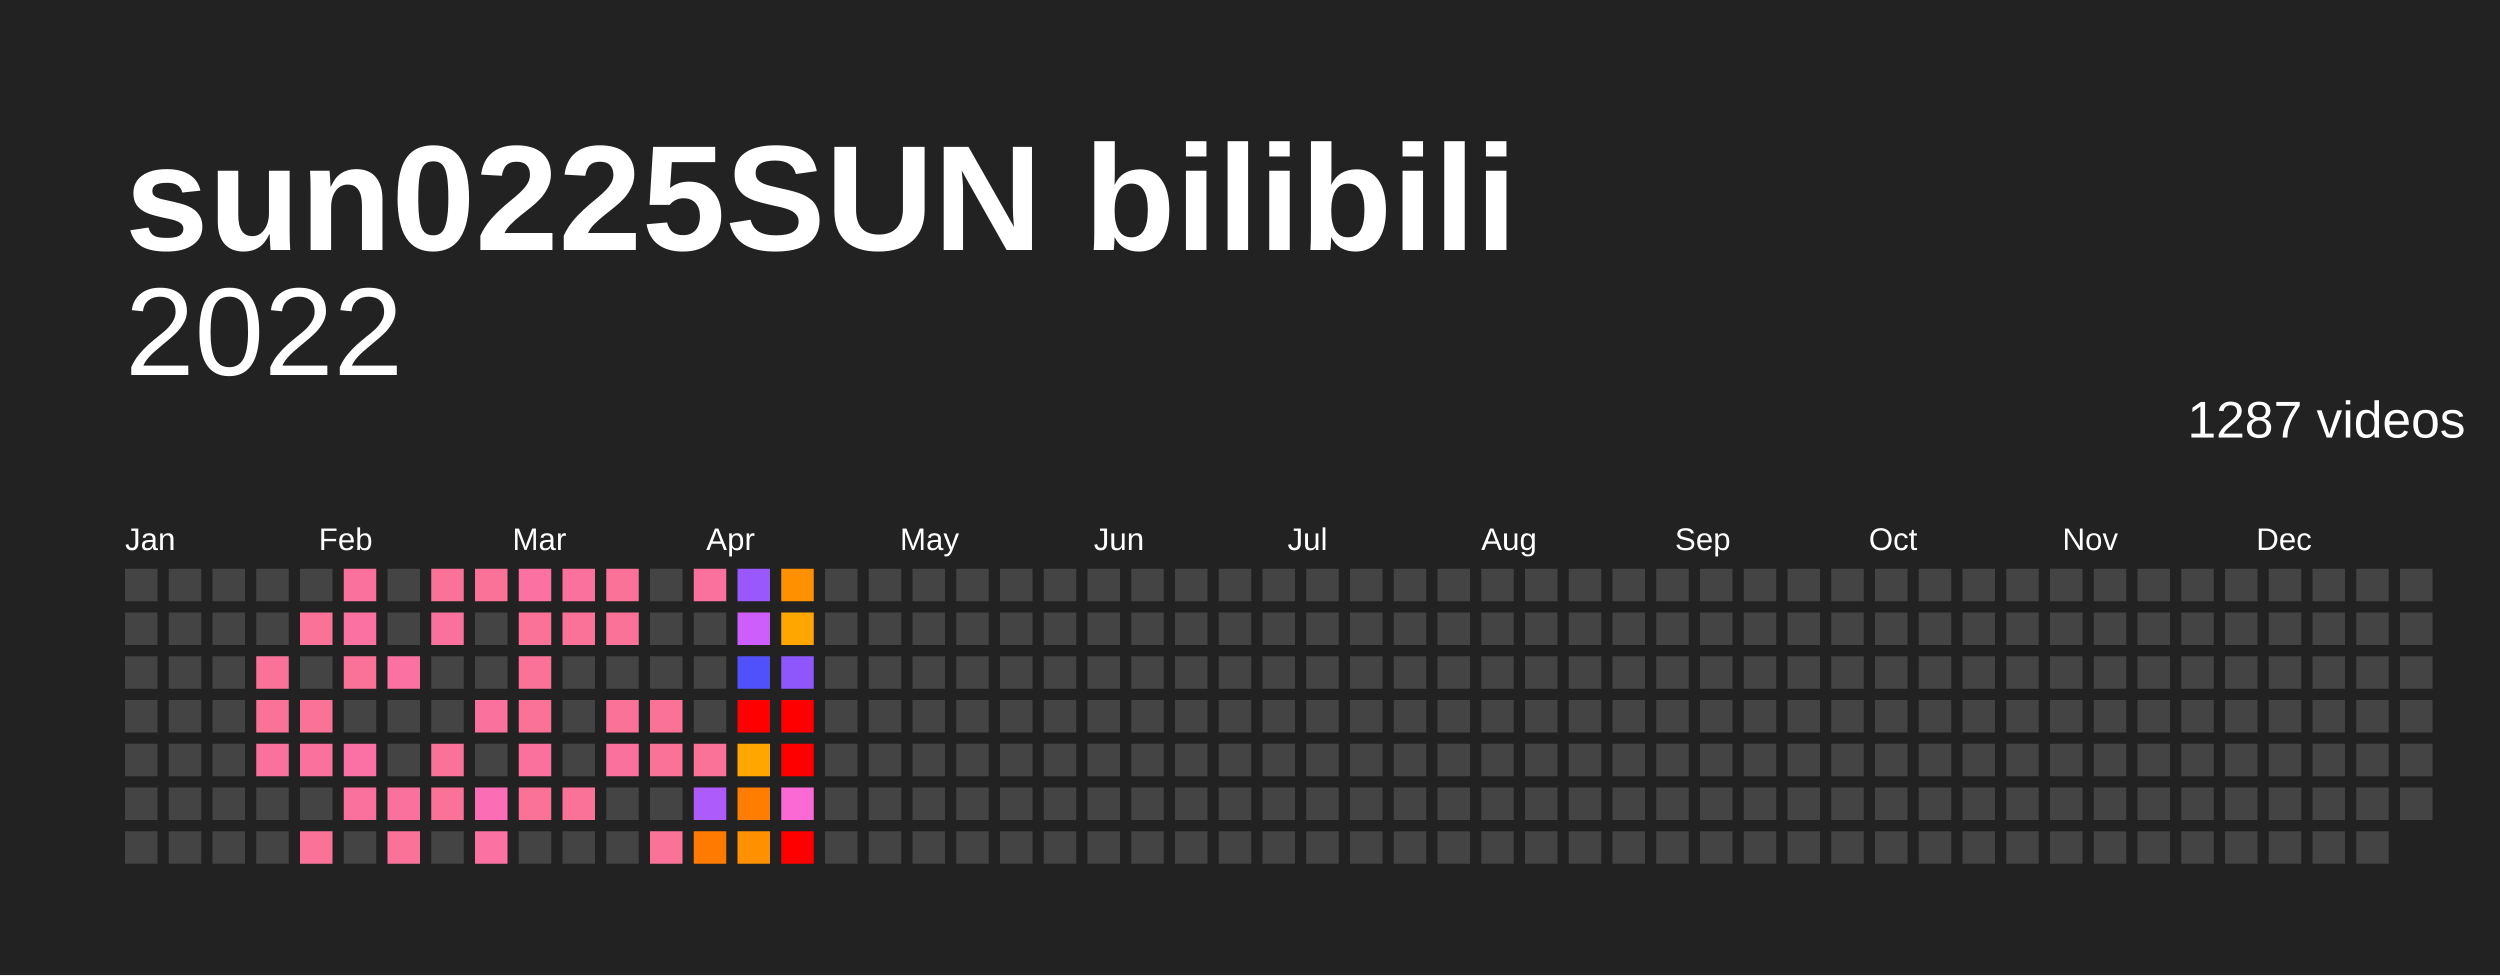
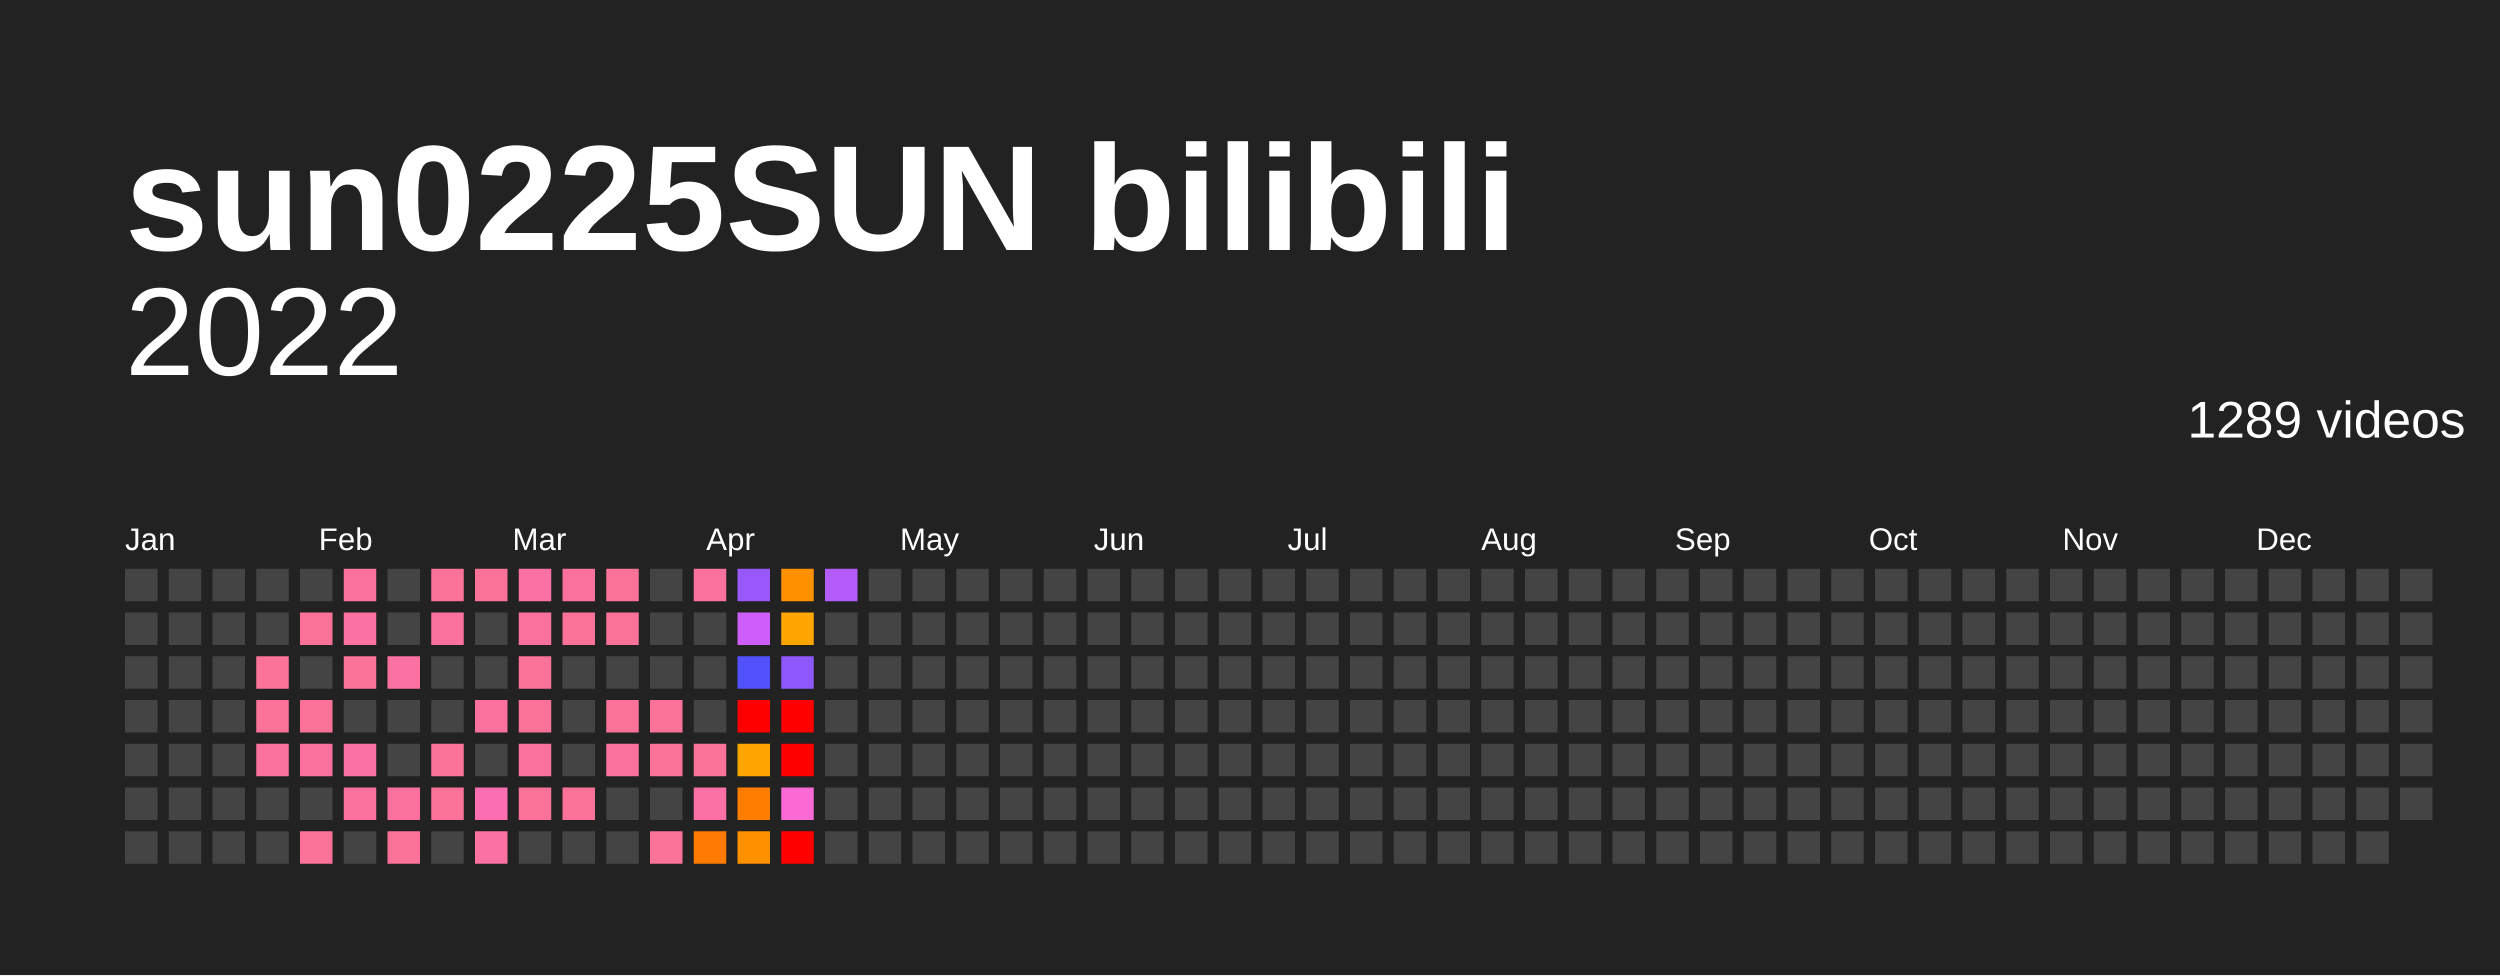
<svg xmlns="http://www.w3.org/2000/svg" baseProfile="full" height="78mm" version="1.1" viewBox="0,0,200,78" width="200mm">
  <defs />
  <rect fill="#222222" height="78" width="200" x="0" y="0" />
  <text fill="#FFFFFF" style="font-size:12px; font-family:Arial; font-weight:bold;" x="10" y="20">sun0225SUN bilibili</text>
  <text alignment-baseline="hanging" fill="#FFFFFF" style="font-size:10.0px; font-family:Arial;" x="10" y="30">2022</text>
-   <text alignment-baseline="hanging" fill="#FFFFFF" style="font-size:4.125px; font-family:Arial;" x="175" y="35">1287 videos</text>
+   <text alignment-baseline="hanging" fill="#FFFFFF" style="font-size:4.125px; font-family:Arial;" x="175" y="35">1289 videos</text>
  <text fill="#FFFFFF" style="font-size:2.5px; font-family:Arial" x="10.0" y="44">Jan</text>
  <text fill="#FFFFFF" style="font-size:2.5px; font-family:Arial" x="25.5" y="44">Feb</text>
  <text fill="#FFFFFF" style="font-size:2.5px; font-family:Arial" x="41.0" y="44">Mar</text>
  <text fill="#FFFFFF" style="font-size:2.5px; font-family:Arial" x="56.5" y="44">Apr</text>
  <text fill="#FFFFFF" style="font-size:2.5px; font-family:Arial" x="72.0" y="44">May</text>
  <text fill="#FFFFFF" style="font-size:2.5px; font-family:Arial" x="87.5" y="44">Jun</text>
  <text fill="#FFFFFF" style="font-size:2.5px; font-family:Arial" x="103.0" y="44">Jul</text>
  <text fill="#FFFFFF" style="font-size:2.5px; font-family:Arial" x="118.5" y="44">Aug</text>
  <text fill="#FFFFFF" style="font-size:2.5px; font-family:Arial" x="134.0" y="44">Sep</text>
  <text fill="#FFFFFF" style="font-size:2.5px; font-family:Arial" x="149.5" y="44">Oct</text>
  <text fill="#FFFFFF" style="font-size:2.5px; font-family:Arial" x="165.0" y="44">Nov</text>
  <text fill="#FFFFFF" style="font-size:2.5px; font-family:Arial" x="180.5" y="44">Dec</text>
  <rect fill="#444444" height="2.6" width="2.6" x="10.0" y="45.5" />
  <rect fill="#444444" height="2.6" width="2.6" x="10.0" y="49.0" />
  <rect fill="#444444" height="2.6" width="2.6" x="10.0" y="52.5" />
  <rect fill="#444444" height="2.6" width="2.6" x="10.0" y="56.0" />
  <rect fill="#444444" height="2.6" width="2.6" x="10.0" y="59.5" />
  <rect fill="#444444" height="2.6" width="2.6" x="10.0" y="63.0" />
  <rect fill="#444444" height="2.6" width="2.6" x="10.0" y="66.5" />
  <rect fill="#444444" height="2.6" width="2.6" x="13.5" y="45.5" />
  <rect fill="#444444" height="2.6" width="2.6" x="13.5" y="49.0" />
  <rect fill="#444444" height="2.6" width="2.6" x="13.5" y="52.5" />
  <rect fill="#444444" height="2.6" width="2.6" x="13.5" y="56.0" />
  <rect fill="#444444" height="2.6" width="2.6" x="13.5" y="59.5" />
  <rect fill="#444444" height="2.6" width="2.6" x="13.5" y="63.0" />
  <rect fill="#444444" height="2.6" width="2.6" x="13.5" y="66.5" />
  <rect fill="#444444" height="2.6" width="2.6" x="17.0" y="45.5" />
  <rect fill="#444444" height="2.6" width="2.6" x="17.0" y="49.0" />
  <rect fill="#444444" height="2.6" width="2.6" x="17.0" y="52.5" />
  <rect fill="#444444" height="2.6" width="2.6" x="17.0" y="56.0" />
  <rect fill="#444444" height="2.6" width="2.6" x="17.0" y="59.5" />
  <rect fill="#444444" height="2.6" width="2.6" x="17.0" y="63.0" />
  <rect fill="#444444" height="2.6" width="2.6" x="17.0" y="66.5" />
  <rect fill="#444444" height="2.6" width="2.6" x="20.5" y="45.5" />
  <rect fill="#444444" height="2.6" width="2.6" x="20.5" y="49.0" />
  <rect fill="#fb7299" height="2.6" width="2.6" x="20.5" y="52.5" />
  <rect fill="#fb7299" height="2.6" width="2.6" x="20.5" y="56.0" />
  <rect fill="#fb719d" height="2.6" width="2.6" x="20.5" y="59.5" />
  <rect fill="#444444" height="2.6" width="2.6" x="20.5" y="63.0" />
  <rect fill="#444444" height="2.6" width="2.6" x="20.5" y="66.5" />
  <rect fill="#444444" height="2.6" width="2.6" x="24.0" y="45.5" />
  <rect fill="#fb7299" height="2.6" width="2.6" x="24.0" y="49.0" />
  <rect fill="#444444" height="2.6" width="2.6" x="24.0" y="52.5" />
  <rect fill="#fb7299" height="2.6" width="2.6" x="24.0" y="56.0" />
  <rect fill="#fb719d" height="2.6" width="2.6" x="24.0" y="59.5" />
  <rect fill="#444444" height="2.6" width="2.6" x="24.0" y="63.0" />
  <rect fill="#fb7299" height="2.6" width="2.6" x="24.0" y="66.5" />
  <rect fill="#fb719d" height="2.6" width="2.6" x="27.5" y="45.5" />
  <rect fill="#fb71a1" height="2.6" width="2.6" x="27.5" y="49.0" />
  <rect fill="#fb7299" height="2.6" width="2.6" x="27.5" y="52.5" />
  <rect fill="#444444" height="2.6" width="2.6" x="27.5" y="56.0" />
  <rect fill="#fb70a5" height="2.6" width="2.6" x="27.5" y="59.5" />
  <rect fill="#fb719d" height="2.6" width="2.6" x="27.5" y="63.0" />
  <rect fill="#444444" height="2.6" width="2.6" x="27.5" y="66.5" />
  <rect fill="#444444" height="2.6" width="2.6" x="31.0" y="45.5" />
  <rect fill="#444444" height="2.6" width="2.6" x="31.0" y="49.0" />
  <rect fill="#fb71a1" height="2.6" width="2.6" x="31.0" y="52.5" />
  <rect fill="#444444" height="2.6" width="2.6" x="31.0" y="56.0" />
  <rect fill="#444444" height="2.6" width="2.6" x="31.0" y="59.5" />
  <rect fill="#fb719d" height="2.6" width="2.6" x="31.0" y="63.0" />
  <rect fill="#fb7299" height="2.6" width="2.6" x="31.0" y="66.5" />
  <rect fill="#fb7299" height="2.6" width="2.6" x="34.5" y="45.5" />
  <rect fill="#fb719d" height="2.6" width="2.6" x="34.5" y="49.0" />
  <rect fill="#444444" height="2.6" width="2.6" x="34.5" y="52.5" />
  <rect fill="#444444" height="2.6" width="2.6" x="34.5" y="56.0" />
  <rect fill="#fb7299" height="2.6" width="2.6" x="34.5" y="59.5" />
  <rect fill="#fb7299" height="2.6" width="2.6" x="34.5" y="63.0" />
  <rect fill="#444444" height="2.6" width="2.6" x="34.5" y="66.5" />
  <rect fill="#fb7299" height="2.6" width="2.6" x="38.0" y="45.5" />
  <rect fill="#444444" height="2.6" width="2.6" x="38.0" y="49.0" />
  <rect fill="#444444" height="2.6" width="2.6" x="38.0" y="52.5" />
  <rect fill="#fb719d" height="2.6" width="2.6" x="38.0" y="56.0" />
  <rect fill="#444444" height="2.6" width="2.6" x="38.0" y="59.5" />
-   <rect fill="#fb6eb6" height="2.6" width="2.6" x="38.0" y="63.0" />
+   <rect fill="#fb6eb2" height="2.6" width="2.6" x="38.0" y="63.0" />
  <rect fill="#fb71a1" height="2.6" width="2.6" x="38.0" y="66.5" />
  <rect fill="#fb71a1" height="2.6" width="2.6" x="41.5" y="45.5" />
-   <rect fill="#fb7299" height="2.6" width="2.6" x="41.5" y="49.0" />
+   <rect fill="#fb719d" height="2.6" width="2.6" x="41.5" y="49.0" />
  <rect fill="#fb7299" height="2.6" width="2.6" x="41.5" y="52.5" />
  <rect fill="#fb7299" height="2.6" width="2.6" x="41.5" y="56.0" />
  <rect fill="#fb719d" height="2.6" width="2.6" x="41.5" y="59.5" />
  <rect fill="#fb7299" height="2.6" width="2.6" x="41.5" y="63.0" />
  <rect fill="#444444" height="2.6" width="2.6" x="41.5" y="66.5" />
  <rect fill="#fb719d" height="2.6" width="2.6" x="45.0" y="45.5" />
  <rect fill="#fb7299" height="2.6" width="2.6" x="45.0" y="49.0" />
  <rect fill="#444444" height="2.6" width="2.6" x="45.0" y="52.5" />
  <rect fill="#444444" height="2.6" width="2.6" x="45.0" y="56.0" />
  <rect fill="#444444" height="2.6" width="2.6" x="45.0" y="59.5" />
  <rect fill="#fb7299" height="2.6" width="2.6" x="45.0" y="63.0" />
  <rect fill="#444444" height="2.6" width="2.6" x="45.0" y="66.5" />
  <rect fill="#fb7299" height="2.6" width="2.6" x="48.5" y="45.5" />
  <rect fill="#fb7299" height="2.6" width="2.6" x="48.5" y="49.0" />
  <rect fill="#444444" height="2.6" width="2.6" x="48.5" y="52.5" />
  <rect fill="#fb7299" height="2.6" width="2.6" x="48.5" y="56.0" />
  <rect fill="#fb719d" height="2.6" width="2.6" x="48.5" y="59.5" />
  <rect fill="#444444" height="2.6" width="2.6" x="48.5" y="63.0" />
  <rect fill="#444444" height="2.6" width="2.6" x="48.5" y="66.5" />
  <rect fill="#444444" height="2.6" width="2.6" x="52.0" y="45.5" />
  <rect fill="#444444" height="2.6" width="2.6" x="52.0" y="49.0" />
  <rect fill="#444444" height="2.6" width="2.6" x="52.0" y="52.5" />
  <rect fill="#fb7299" height="2.6" width="2.6" x="52.0" y="56.0" />
  <rect fill="#fb7299" height="2.6" width="2.6" x="52.0" y="59.5" />
  <rect fill="#444444" height="2.6" width="2.6" x="52.0" y="63.0" />
  <rect fill="#fb7299" height="2.6" width="2.6" x="52.0" y="66.5" />
  <rect fill="#fb719d" height="2.6" width="2.6" x="55.5" y="45.5" />
  <rect fill="#444444" height="2.6" width="2.6" x="55.5" y="49.0" />
  <rect fill="#444444" height="2.6" width="2.6" x="55.5" y="52.5" />
  <rect fill="#444444" height="2.6" width="2.6" x="55.5" y="56.0" />
  <rect fill="#fb7299" height="2.6" width="2.6" x="55.5" y="59.5" />
-   <rect fill="#ae5bfb" height="2.6" width="2.6" x="55.5" y="63.0" />
+   <rect fill="#fb70a5" height="2.6" width="2.6" x="55.5" y="63.0" />
  <rect fill="#ff7a00" height="2.6" width="2.6" x="55.5" y="66.5" />
  <rect fill="#9858fb" height="2.6" width="2.6" x="59.0" y="45.5" />
  <rect fill="#ce5efb" height="2.6" width="2.6" x="59.0" y="49.0" />
  <rect fill="#5151fc" height="2.6" width="2.6" x="59.0" y="52.5" />
  <rect fill="red" height="2.6" width="2.6" x="59.0" y="56.0" />
  <rect fill="#ffa700" height="2.6" width="2.6" x="59.0" y="59.5" />
  <rect fill="#ff7d00" height="2.6" width="2.6" x="59.0" y="63.0" />
  <rect fill="#ff9000" height="2.6" width="2.6" x="59.0" y="66.5" />
  <rect fill="#ff9000" height="2.6" width="2.6" x="62.5" y="45.5" />
  <rect fill="#ffa600" height="2.6" width="2.6" x="62.5" y="49.0" />
  <rect fill="#8d57fb" height="2.6" width="2.6" x="62.5" y="52.5" />
  <rect fill="red" height="2.6" width="2.6" x="62.5" y="56.0" />
  <rect fill="red" height="2.6" width="2.6" x="62.5" y="59.5" />
  <rect fill="#fb69d5" height="2.6" width="2.6" x="62.5" y="63.0" />
  <rect fill="red" height="2.6" width="2.6" x="62.5" y="66.5" />
-   <rect fill="#444444" height="2.6" width="2.6" x="66.0" y="45.5" />
+   <rect fill="#b45bfb" height="2.6" width="2.6" x="66.0" y="45.5" />
  <rect fill="#444444" height="2.6" width="2.6" x="66.0" y="49.0" />
  <rect fill="#444444" height="2.6" width="2.6" x="66.0" y="52.5" />
  <rect fill="#444444" height="2.6" width="2.6" x="66.0" y="56.0" />
  <rect fill="#444444" height="2.6" width="2.6" x="66.0" y="59.5" />
  <rect fill="#444444" height="2.6" width="2.6" x="66.0" y="63.0" />
  <rect fill="#444444" height="2.6" width="2.6" x="66.0" y="66.5" />
  <rect fill="#444444" height="2.6" width="2.6" x="69.5" y="45.5" />
  <rect fill="#444444" height="2.6" width="2.6" x="69.5" y="49.0" />
  <rect fill="#444444" height="2.6" width="2.6" x="69.5" y="52.5" />
  <rect fill="#444444" height="2.6" width="2.6" x="69.5" y="56.0" />
  <rect fill="#444444" height="2.6" width="2.6" x="69.5" y="59.5" />
  <rect fill="#444444" height="2.6" width="2.6" x="69.5" y="63.0" />
  <rect fill="#444444" height="2.6" width="2.6" x="69.5" y="66.5" />
  <rect fill="#444444" height="2.6" width="2.6" x="73.0" y="45.5" />
  <rect fill="#444444" height="2.6" width="2.6" x="73.0" y="49.0" />
  <rect fill="#444444" height="2.6" width="2.6" x="73.0" y="52.5" />
  <rect fill="#444444" height="2.6" width="2.6" x="73.0" y="56.0" />
  <rect fill="#444444" height="2.6" width="2.6" x="73.0" y="59.5" />
  <rect fill="#444444" height="2.6" width="2.6" x="73.0" y="63.0" />
  <rect fill="#444444" height="2.6" width="2.6" x="73.0" y="66.5" />
  <rect fill="#444444" height="2.6" width="2.6" x="76.5" y="45.5" />
  <rect fill="#444444" height="2.6" width="2.6" x="76.5" y="49.0" />
  <rect fill="#444444" height="2.6" width="2.6" x="76.5" y="52.5" />
  <rect fill="#444444" height="2.6" width="2.6" x="76.5" y="56.0" />
  <rect fill="#444444" height="2.6" width="2.6" x="76.5" y="59.5" />
  <rect fill="#444444" height="2.6" width="2.6" x="76.5" y="63.0" />
  <rect fill="#444444" height="2.6" width="2.6" x="76.5" y="66.5" />
  <rect fill="#444444" height="2.6" width="2.6" x="80.0" y="45.5" />
  <rect fill="#444444" height="2.6" width="2.6" x="80.0" y="49.0" />
  <rect fill="#444444" height="2.6" width="2.6" x="80.0" y="52.5" />
  <rect fill="#444444" height="2.6" width="2.6" x="80.0" y="56.0" />
  <rect fill="#444444" height="2.6" width="2.6" x="80.0" y="59.5" />
  <rect fill="#444444" height="2.6" width="2.6" x="80.0" y="63.0" />
  <rect fill="#444444" height="2.6" width="2.6" x="80.0" y="66.5" />
  <rect fill="#444444" height="2.6" width="2.6" x="83.5" y="45.5" />
  <rect fill="#444444" height="2.6" width="2.6" x="83.5" y="49.0" />
  <rect fill="#444444" height="2.6" width="2.6" x="83.5" y="52.5" />
  <rect fill="#444444" height="2.6" width="2.6" x="83.5" y="56.0" />
  <rect fill="#444444" height="2.6" width="2.6" x="83.5" y="59.5" />
  <rect fill="#444444" height="2.6" width="2.6" x="83.5" y="63.0" />
  <rect fill="#444444" height="2.6" width="2.6" x="83.5" y="66.5" />
  <rect fill="#444444" height="2.6" width="2.6" x="87.0" y="45.5" />
  <rect fill="#444444" height="2.6" width="2.6" x="87.0" y="49.0" />
  <rect fill="#444444" height="2.6" width="2.6" x="87.0" y="52.5" />
  <rect fill="#444444" height="2.6" width="2.6" x="87.0" y="56.0" />
  <rect fill="#444444" height="2.6" width="2.6" x="87.0" y="59.5" />
  <rect fill="#444444" height="2.6" width="2.6" x="87.0" y="63.0" />
  <rect fill="#444444" height="2.6" width="2.6" x="87.0" y="66.5" />
  <rect fill="#444444" height="2.6" width="2.6" x="90.5" y="45.5" />
  <rect fill="#444444" height="2.6" width="2.6" x="90.5" y="49.0" />
  <rect fill="#444444" height="2.6" width="2.6" x="90.5" y="52.5" />
  <rect fill="#444444" height="2.6" width="2.6" x="90.5" y="56.0" />
  <rect fill="#444444" height="2.6" width="2.6" x="90.5" y="59.5" />
  <rect fill="#444444" height="2.6" width="2.6" x="90.5" y="63.0" />
  <rect fill="#444444" height="2.6" width="2.6" x="90.5" y="66.5" />
  <rect fill="#444444" height="2.6" width="2.6" x="94.0" y="45.5" />
  <rect fill="#444444" height="2.6" width="2.6" x="94.0" y="49.0" />
  <rect fill="#444444" height="2.6" width="2.6" x="94.0" y="52.5" />
  <rect fill="#444444" height="2.6" width="2.6" x="94.0" y="56.0" />
  <rect fill="#444444" height="2.6" width="2.6" x="94.0" y="59.5" />
  <rect fill="#444444" height="2.6" width="2.6" x="94.0" y="63.0" />
  <rect fill="#444444" height="2.6" width="2.6" x="94.0" y="66.5" />
  <rect fill="#444444" height="2.6" width="2.6" x="97.5" y="45.5" />
  <rect fill="#444444" height="2.6" width="2.6" x="97.5" y="49.0" />
  <rect fill="#444444" height="2.6" width="2.6" x="97.5" y="52.5" />
  <rect fill="#444444" height="2.6" width="2.6" x="97.5" y="56.0" />
  <rect fill="#444444" height="2.6" width="2.6" x="97.5" y="59.5" />
  <rect fill="#444444" height="2.6" width="2.6" x="97.5" y="63.0" />
  <rect fill="#444444" height="2.6" width="2.6" x="97.5" y="66.5" />
  <rect fill="#444444" height="2.6" width="2.6" x="101.0" y="45.5" />
  <rect fill="#444444" height="2.6" width="2.6" x="101.0" y="49.0" />
  <rect fill="#444444" height="2.6" width="2.6" x="101.0" y="52.5" />
  <rect fill="#444444" height="2.6" width="2.6" x="101.0" y="56.0" />
  <rect fill="#444444" height="2.6" width="2.6" x="101.0" y="59.5" />
  <rect fill="#444444" height="2.6" width="2.6" x="101.0" y="63.0" />
  <rect fill="#444444" height="2.6" width="2.6" x="101.0" y="66.5" />
  <rect fill="#444444" height="2.6" width="2.6" x="104.5" y="45.5" />
  <rect fill="#444444" height="2.6" width="2.6" x="104.5" y="49.0" />
  <rect fill="#444444" height="2.6" width="2.6" x="104.5" y="52.5" />
  <rect fill="#444444" height="2.6" width="2.6" x="104.5" y="56.0" />
  <rect fill="#444444" height="2.6" width="2.6" x="104.5" y="59.5" />
  <rect fill="#444444" height="2.6" width="2.6" x="104.5" y="63.0" />
  <rect fill="#444444" height="2.6" width="2.6" x="104.5" y="66.5" />
  <rect fill="#444444" height="2.6" width="2.6" x="108.0" y="45.5" />
  <rect fill="#444444" height="2.6" width="2.6" x="108.0" y="49.0" />
  <rect fill="#444444" height="2.6" width="2.6" x="108.0" y="52.5" />
  <rect fill="#444444" height="2.6" width="2.6" x="108.0" y="56.0" />
  <rect fill="#444444" height="2.6" width="2.6" x="108.0" y="59.5" />
  <rect fill="#444444" height="2.6" width="2.6" x="108.0" y="63.0" />
  <rect fill="#444444" height="2.6" width="2.6" x="108.0" y="66.5" />
  <rect fill="#444444" height="2.6" width="2.6" x="111.5" y="45.5" />
  <rect fill="#444444" height="2.6" width="2.6" x="111.5" y="49.0" />
  <rect fill="#444444" height="2.6" width="2.6" x="111.5" y="52.5" />
  <rect fill="#444444" height="2.6" width="2.6" x="111.5" y="56.0" />
  <rect fill="#444444" height="2.6" width="2.6" x="111.5" y="59.5" />
  <rect fill="#444444" height="2.6" width="2.6" x="111.5" y="63.0" />
  <rect fill="#444444" height="2.6" width="2.6" x="111.5" y="66.5" />
  <rect fill="#444444" height="2.6" width="2.6" x="115.0" y="45.5" />
  <rect fill="#444444" height="2.6" width="2.6" x="115.0" y="49.0" />
  <rect fill="#444444" height="2.6" width="2.6" x="115.0" y="52.5" />
  <rect fill="#444444" height="2.6" width="2.6" x="115.0" y="56.0" />
  <rect fill="#444444" height="2.6" width="2.6" x="115.0" y="59.5" />
  <rect fill="#444444" height="2.6" width="2.6" x="115.0" y="63.0" />
  <rect fill="#444444" height="2.6" width="2.6" x="115.0" y="66.5" />
  <rect fill="#444444" height="2.6" width="2.6" x="118.5" y="45.5" />
  <rect fill="#444444" height="2.6" width="2.6" x="118.5" y="49.0" />
  <rect fill="#444444" height="2.6" width="2.6" x="118.5" y="52.5" />
  <rect fill="#444444" height="2.6" width="2.6" x="118.5" y="56.0" />
  <rect fill="#444444" height="2.6" width="2.6" x="118.5" y="59.5" />
  <rect fill="#444444" height="2.6" width="2.6" x="118.5" y="63.0" />
  <rect fill="#444444" height="2.6" width="2.6" x="118.5" y="66.5" />
  <rect fill="#444444" height="2.6" width="2.6" x="122.0" y="45.5" />
  <rect fill="#444444" height="2.6" width="2.6" x="122.0" y="49.0" />
  <rect fill="#444444" height="2.6" width="2.6" x="122.0" y="52.5" />
  <rect fill="#444444" height="2.6" width="2.6" x="122.0" y="56.0" />
  <rect fill="#444444" height="2.6" width="2.6" x="122.0" y="59.5" />
  <rect fill="#444444" height="2.6" width="2.6" x="122.0" y="63.0" />
  <rect fill="#444444" height="2.6" width="2.6" x="122.0" y="66.5" />
  <rect fill="#444444" height="2.6" width="2.6" x="125.5" y="45.5" />
  <rect fill="#444444" height="2.6" width="2.6" x="125.5" y="49.0" />
  <rect fill="#444444" height="2.6" width="2.6" x="125.5" y="52.5" />
  <rect fill="#444444" height="2.6" width="2.6" x="125.5" y="56.0" />
  <rect fill="#444444" height="2.6" width="2.6" x="125.5" y="59.5" />
  <rect fill="#444444" height="2.6" width="2.6" x="125.5" y="63.0" />
  <rect fill="#444444" height="2.6" width="2.6" x="125.5" y="66.5" />
  <rect fill="#444444" height="2.6" width="2.6" x="129.0" y="45.5" />
  <rect fill="#444444" height="2.6" width="2.6" x="129.0" y="49.0" />
  <rect fill="#444444" height="2.6" width="2.6" x="129.0" y="52.5" />
  <rect fill="#444444" height="2.6" width="2.6" x="129.0" y="56.0" />
  <rect fill="#444444" height="2.6" width="2.6" x="129.0" y="59.5" />
  <rect fill="#444444" height="2.6" width="2.6" x="129.0" y="63.0" />
  <rect fill="#444444" height="2.6" width="2.6" x="129.0" y="66.5" />
  <rect fill="#444444" height="2.6" width="2.6" x="132.5" y="45.5" />
  <rect fill="#444444" height="2.6" width="2.6" x="132.5" y="49.0" />
  <rect fill="#444444" height="2.6" width="2.6" x="132.5" y="52.5" />
  <rect fill="#444444" height="2.6" width="2.6" x="132.5" y="56.0" />
  <rect fill="#444444" height="2.6" width="2.6" x="132.5" y="59.5" />
  <rect fill="#444444" height="2.6" width="2.6" x="132.5" y="63.0" />
  <rect fill="#444444" height="2.6" width="2.6" x="132.5" y="66.5" />
  <rect fill="#444444" height="2.6" width="2.6" x="136.0" y="45.5" />
  <rect fill="#444444" height="2.6" width="2.6" x="136.0" y="49.0" />
  <rect fill="#444444" height="2.6" width="2.6" x="136.0" y="52.5" />
  <rect fill="#444444" height="2.6" width="2.6" x="136.0" y="56.0" />
  <rect fill="#444444" height="2.6" width="2.6" x="136.0" y="59.5" />
  <rect fill="#444444" height="2.6" width="2.6" x="136.0" y="63.0" />
  <rect fill="#444444" height="2.6" width="2.6" x="136.0" y="66.5" />
  <rect fill="#444444" height="2.6" width="2.6" x="139.5" y="45.5" />
  <rect fill="#444444" height="2.6" width="2.6" x="139.5" y="49.0" />
  <rect fill="#444444" height="2.6" width="2.6" x="139.5" y="52.5" />
  <rect fill="#444444" height="2.6" width="2.6" x="139.5" y="56.0" />
  <rect fill="#444444" height="2.6" width="2.6" x="139.5" y="59.5" />
  <rect fill="#444444" height="2.6" width="2.6" x="139.5" y="63.0" />
  <rect fill="#444444" height="2.6" width="2.6" x="139.5" y="66.5" />
  <rect fill="#444444" height="2.6" width="2.6" x="143.0" y="45.5" />
  <rect fill="#444444" height="2.6" width="2.6" x="143.0" y="49.0" />
  <rect fill="#444444" height="2.6" width="2.6" x="143.0" y="52.5" />
  <rect fill="#444444" height="2.6" width="2.6" x="143.0" y="56.0" />
  <rect fill="#444444" height="2.6" width="2.6" x="143.0" y="59.5" />
  <rect fill="#444444" height="2.6" width="2.6" x="143.0" y="63.0" />
  <rect fill="#444444" height="2.6" width="2.6" x="143.0" y="66.5" />
  <rect fill="#444444" height="2.6" width="2.6" x="146.5" y="45.5" />
  <rect fill="#444444" height="2.6" width="2.6" x="146.5" y="49.0" />
  <rect fill="#444444" height="2.6" width="2.6" x="146.5" y="52.5" />
  <rect fill="#444444" height="2.6" width="2.6" x="146.5" y="56.0" />
  <rect fill="#444444" height="2.6" width="2.6" x="146.5" y="59.5" />
  <rect fill="#444444" height="2.6" width="2.6" x="146.5" y="63.0" />
  <rect fill="#444444" height="2.6" width="2.6" x="146.5" y="66.5" />
  <rect fill="#444444" height="2.6" width="2.6" x="150.0" y="45.5" />
  <rect fill="#444444" height="2.6" width="2.6" x="150.0" y="49.0" />
  <rect fill="#444444" height="2.6" width="2.6" x="150.0" y="52.5" />
  <rect fill="#444444" height="2.6" width="2.6" x="150.0" y="56.0" />
  <rect fill="#444444" height="2.6" width="2.6" x="150.0" y="59.5" />
  <rect fill="#444444" height="2.6" width="2.6" x="150.0" y="63.0" />
  <rect fill="#444444" height="2.6" width="2.6" x="150.0" y="66.5" />
  <rect fill="#444444" height="2.6" width="2.6" x="153.5" y="45.5" />
  <rect fill="#444444" height="2.6" width="2.6" x="153.5" y="49.0" />
  <rect fill="#444444" height="2.6" width="2.6" x="153.5" y="52.5" />
  <rect fill="#444444" height="2.6" width="2.6" x="153.5" y="56.0" />
  <rect fill="#444444" height="2.6" width="2.6" x="153.5" y="59.5" />
  <rect fill="#444444" height="2.6" width="2.6" x="153.5" y="63.0" />
  <rect fill="#444444" height="2.6" width="2.6" x="153.5" y="66.5" />
  <rect fill="#444444" height="2.6" width="2.6" x="157.0" y="45.5" />
  <rect fill="#444444" height="2.6" width="2.6" x="157.0" y="49.0" />
  <rect fill="#444444" height="2.6" width="2.6" x="157.0" y="52.5" />
  <rect fill="#444444" height="2.6" width="2.6" x="157.0" y="56.0" />
  <rect fill="#444444" height="2.6" width="2.6" x="157.0" y="59.5" />
  <rect fill="#444444" height="2.6" width="2.6" x="157.0" y="63.0" />
  <rect fill="#444444" height="2.6" width="2.6" x="157.0" y="66.5" />
  <rect fill="#444444" height="2.6" width="2.6" x="160.5" y="45.5" />
  <rect fill="#444444" height="2.6" width="2.6" x="160.5" y="49.0" />
  <rect fill="#444444" height="2.6" width="2.6" x="160.5" y="52.5" />
  <rect fill="#444444" height="2.6" width="2.6" x="160.5" y="56.0" />
  <rect fill="#444444" height="2.6" width="2.6" x="160.5" y="59.5" />
  <rect fill="#444444" height="2.6" width="2.6" x="160.5" y="63.0" />
  <rect fill="#444444" height="2.6" width="2.6" x="160.5" y="66.5" />
  <rect fill="#444444" height="2.6" width="2.6" x="164.0" y="45.5" />
  <rect fill="#444444" height="2.6" width="2.6" x="164.0" y="49.0" />
  <rect fill="#444444" height="2.6" width="2.6" x="164.0" y="52.5" />
  <rect fill="#444444" height="2.6" width="2.6" x="164.0" y="56.0" />
  <rect fill="#444444" height="2.6" width="2.6" x="164.0" y="59.5" />
  <rect fill="#444444" height="2.6" width="2.6" x="164.0" y="63.0" />
  <rect fill="#444444" height="2.6" width="2.6" x="164.0" y="66.5" />
  <rect fill="#444444" height="2.6" width="2.6" x="167.5" y="45.5" />
  <rect fill="#444444" height="2.6" width="2.6" x="167.5" y="49.0" />
  <rect fill="#444444" height="2.6" width="2.6" x="167.5" y="52.5" />
  <rect fill="#444444" height="2.6" width="2.6" x="167.5" y="56.0" />
  <rect fill="#444444" height="2.6" width="2.6" x="167.5" y="59.5" />
  <rect fill="#444444" height="2.6" width="2.6" x="167.5" y="63.0" />
  <rect fill="#444444" height="2.6" width="2.6" x="167.5" y="66.5" />
  <rect fill="#444444" height="2.6" width="2.6" x="171.0" y="45.5" />
  <rect fill="#444444" height="2.6" width="2.6" x="171.0" y="49.0" />
  <rect fill="#444444" height="2.6" width="2.6" x="171.0" y="52.5" />
  <rect fill="#444444" height="2.6" width="2.6" x="171.0" y="56.0" />
  <rect fill="#444444" height="2.6" width="2.6" x="171.0" y="59.5" />
  <rect fill="#444444" height="2.6" width="2.6" x="171.0" y="63.0" />
  <rect fill="#444444" height="2.6" width="2.6" x="171.0" y="66.5" />
  <rect fill="#444444" height="2.6" width="2.6" x="174.5" y="45.5" />
  <rect fill="#444444" height="2.6" width="2.6" x="174.5" y="49.0" />
  <rect fill="#444444" height="2.6" width="2.6" x="174.5" y="52.5" />
  <rect fill="#444444" height="2.6" width="2.6" x="174.5" y="56.0" />
  <rect fill="#444444" height="2.6" width="2.6" x="174.5" y="59.5" />
  <rect fill="#444444" height="2.6" width="2.6" x="174.5" y="63.0" />
  <rect fill="#444444" height="2.6" width="2.6" x="174.5" y="66.5" />
  <rect fill="#444444" height="2.6" width="2.6" x="178.0" y="45.5" />
  <rect fill="#444444" height="2.6" width="2.6" x="178.0" y="49.0" />
  <rect fill="#444444" height="2.6" width="2.6" x="178.0" y="52.5" />
  <rect fill="#444444" height="2.6" width="2.6" x="178.0" y="56.0" />
  <rect fill="#444444" height="2.6" width="2.6" x="178.0" y="59.5" />
  <rect fill="#444444" height="2.6" width="2.6" x="178.0" y="63.0" />
  <rect fill="#444444" height="2.6" width="2.6" x="178.0" y="66.5" />
  <rect fill="#444444" height="2.6" width="2.6" x="181.5" y="45.5" />
  <rect fill="#444444" height="2.6" width="2.6" x="181.5" y="49.0" />
  <rect fill="#444444" height="2.6" width="2.6" x="181.5" y="52.5" />
  <rect fill="#444444" height="2.6" width="2.6" x="181.5" y="56.0" />
  <rect fill="#444444" height="2.6" width="2.6" x="181.5" y="59.5" />
  <rect fill="#444444" height="2.6" width="2.6" x="181.5" y="63.0" />
  <rect fill="#444444" height="2.6" width="2.6" x="181.5" y="66.5" />
  <rect fill="#444444" height="2.6" width="2.6" x="185.0" y="45.5" />
  <rect fill="#444444" height="2.6" width="2.6" x="185.0" y="49.0" />
  <rect fill="#444444" height="2.6" width="2.6" x="185.0" y="52.5" />
  <rect fill="#444444" height="2.6" width="2.6" x="185.0" y="56.0" />
  <rect fill="#444444" height="2.6" width="2.6" x="185.0" y="59.5" />
  <rect fill="#444444" height="2.6" width="2.6" x="185.0" y="63.0" />
  <rect fill="#444444" height="2.6" width="2.6" x="185.0" y="66.5" />
  <rect fill="#444444" height="2.6" width="2.6" x="188.5" y="45.5" />
  <rect fill="#444444" height="2.6" width="2.6" x="188.5" y="49.0" />
  <rect fill="#444444" height="2.6" width="2.6" x="188.5" y="52.5" />
  <rect fill="#444444" height="2.6" width="2.6" x="188.5" y="56.0" />
  <rect fill="#444444" height="2.6" width="2.6" x="188.5" y="59.5" />
  <rect fill="#444444" height="2.6" width="2.6" x="188.5" y="63.0" />
  <rect fill="#444444" height="2.6" width="2.6" x="188.5" y="66.5" />
  <rect fill="#444444" height="2.6" width="2.6" x="192.0" y="45.5" />
  <rect fill="#444444" height="2.6" width="2.6" x="192.0" y="49.0" />
  <rect fill="#444444" height="2.6" width="2.6" x="192.0" y="52.5" />
  <rect fill="#444444" height="2.6" width="2.6" x="192.0" y="56.0" />
  <rect fill="#444444" height="2.6" width="2.6" x="192.0" y="59.5" />
  <rect fill="#444444" height="2.6" width="2.6" x="192.0" y="63.0" />
</svg>
